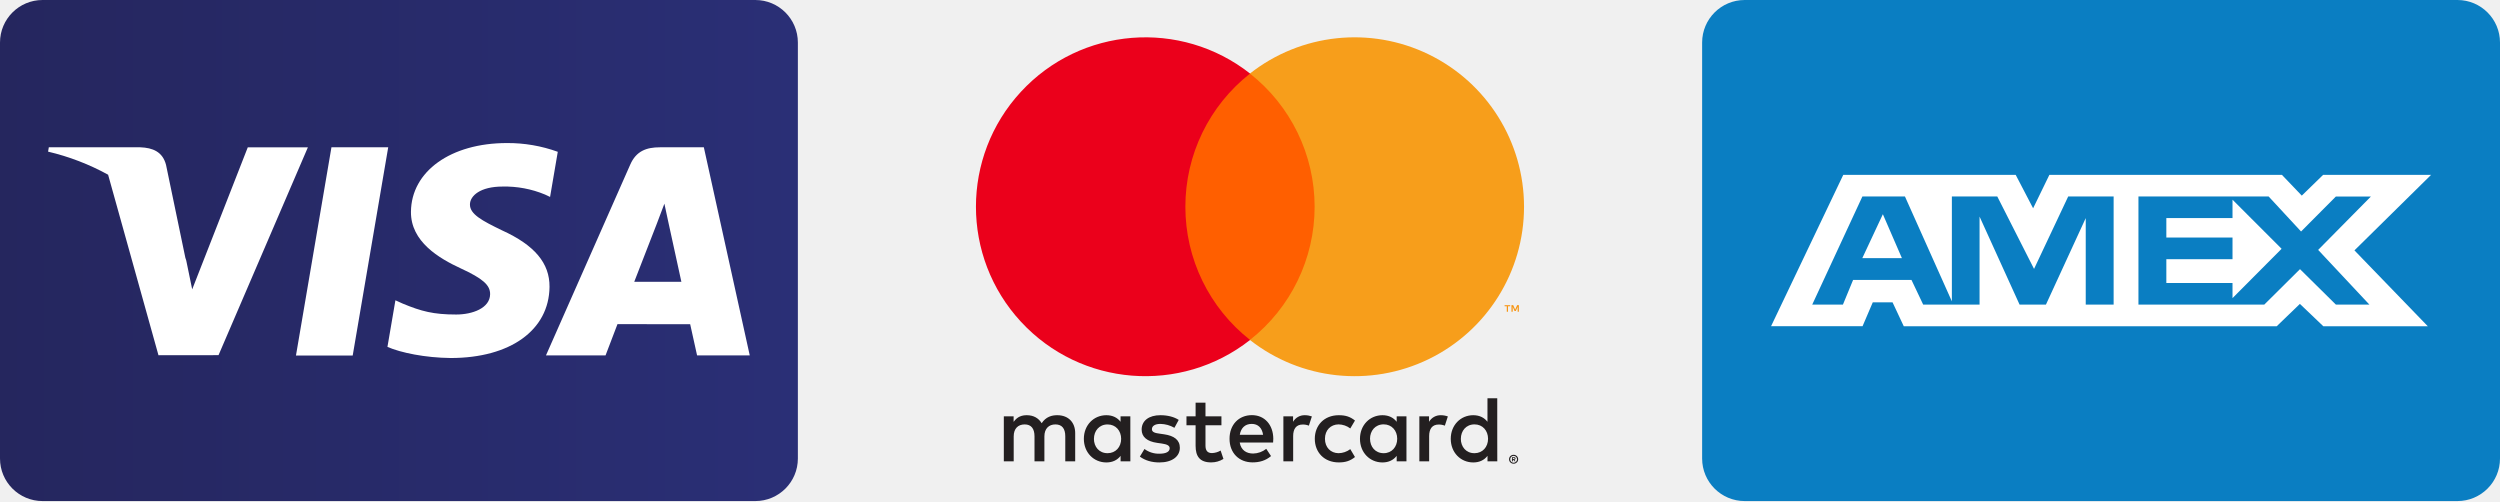
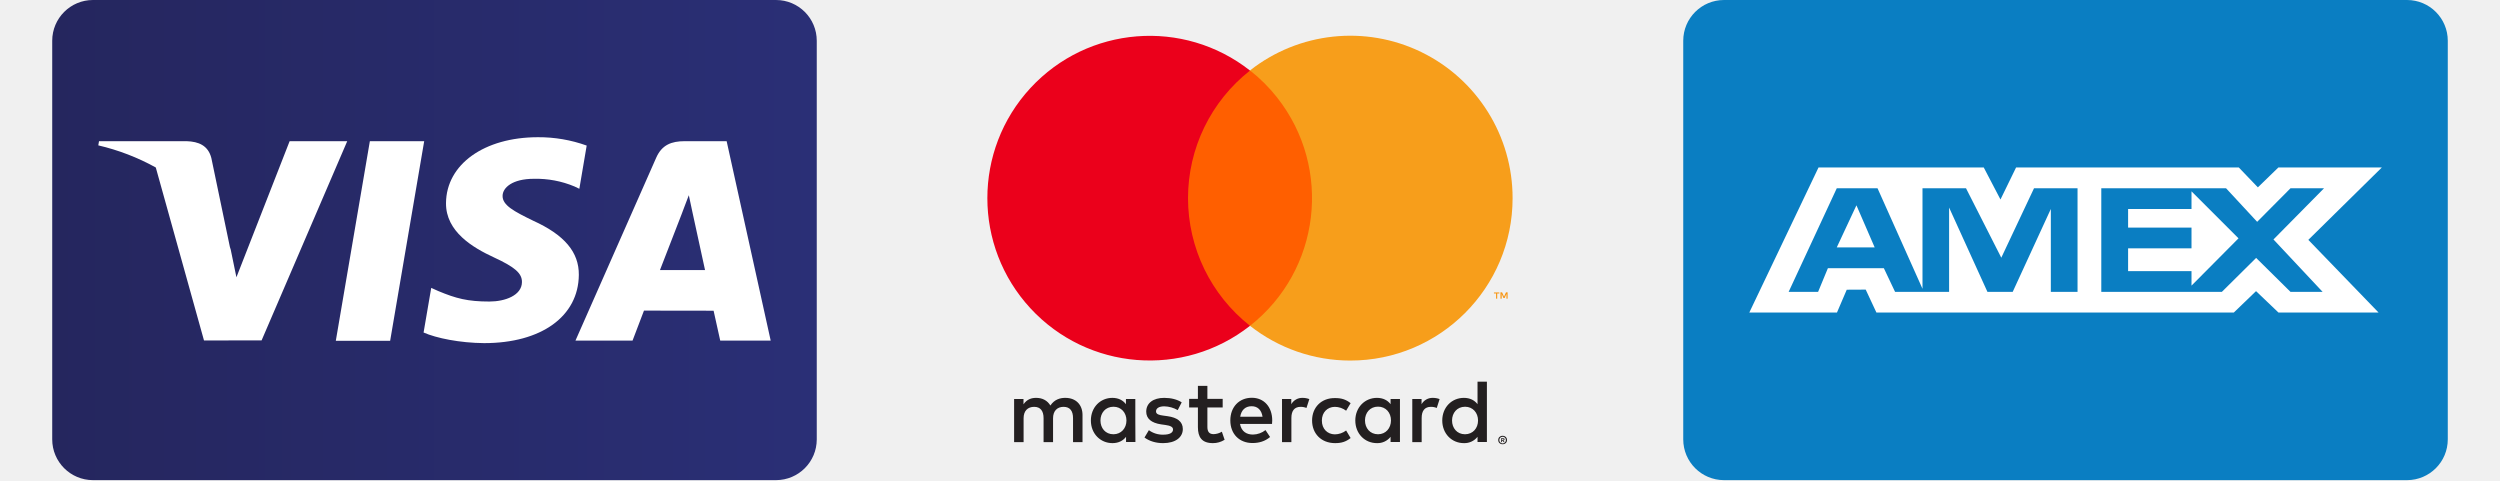
- <svg xmlns="http://www.w3.org/2000/svg" viewBox="0 0 2350 471">
+ <svg xmlns="http://www.w3.org/2000/svg" id="Layer_1" data-name="Layer 1" width="151px" height="29px" viewBox="0 0 2350 471">
  <defs>
    <style>.cls-1{fill:url(#linear-gradient);}.cls-2{fill:#fff;}.cls-3{fill:none;}.cls-4{fill:#231f20;}.cls-5{fill:#f79410;}.cls-6{fill:#ff5f00;}.cls-7{fill:#eb001b;}.cls-8{fill:#f79e1b;}.cls-9{fill:#0a7ec2;}</style>
-     <linearGradient id="linear-gradient" y1="236.5" x2="750" y2="236.5" gradientTransform="matrix(1, 0, 0, -1, 0, 472)" gradientUnits="userSpaceOnUse">
+     <linearGradient id="linear-gradient" y1="-36.5" x2="750" y2="-36.5" gradientTransform="translate(0 272)" gradientUnits="userSpaceOnUse">
      <stop offset="0" stop-color="#25265e" />
      <stop offset="1" stop-color="#2a2f76" />
    </linearGradient>
  </defs>
-   <g id="Layer_2" data-name="Layer 2">
-     <g id="Layer_1-2" data-name="Layer 1">
-       <rect class="cls-1" width="750" height="471" rx="40" ry="40" />
-       <path class="cls-2" d="M661.61,138.46H620.38c-12.77,0-22.33,3.49-27.94,16.24L513.2,334.1h56s9.16-24.12,11.23-29.42c6.13,0,60.56.09,68.34.09,1.59,6.85,6.49,29.33,6.49,29.33h49.51ZM596.2,264.87c4.35-11.14,20.84-53.63,21.25-54.7-.11,0,4.45-11.52,7.08-18.71l3.61,16.88s10.22,46.73,12.35,56.53ZM472.36,175.36a98.3,98.3,0,0,1,39.93,7.5l4.78,2.26,7.24-42.43a137.79,137.79,0,0,0-47.83-8.22c-52.72,0-89.86,26.55-90.18,64.6-.29,28.13,26.52,43.82,46.76,53.19,20.77,9.59,27.75,15.71,27.65,24.28-.13,13.12-16.59,19.11-31.92,19.11-21.36,0-32.7-3-50.23-10.27l-6.87-3.11-7.49,43.82c12.46,5.46,35.51,10.2,59.43,10.44,56.09,0,92.51-26.24,92.92-66.88.2-22.27-14-39.21-44.8-53.19-18.65-9.05-30.07-15.1-30-24.26.05-8.14,9.72-16.84,30.61-16.84Zm-160.8-36.9L278.2,334.23h53.33l33.39-195.77Z" />
-       <path class="cls-2" d="M289.42,138.47l-84,195.38-56.46.07L101.62,164.23A223.18,223.18,0,0,0,45.2,142.54l.68-4.08h86c11.59.43,21,4.13,24.19,16.52l18.16,87.31c.29.85.57,1.69.83,2.53l5.6,27.18L232.9,138.51Z" />
-       <rect class="cls-3" x="800" width="750" height="471" rx="40" ry="40" />
-       <path class="cls-4" d="M1422.06,430.48v1h1a1,1,0,0,0,.53-.13.45.45,0,0,0,.19-.4.41.41,0,0,0-.19-.38,1,1,0,0,0-.53-.13Zm1-.73a1.79,1.79,0,0,1,1.16.33,1.1,1.1,0,0,1,.4.91,1,1,0,0,1-.32.8,1.65,1.65,0,0,1-.92.39l1.27,1.46h-1l-1.18-1.45h-.39v1.45h-.83v-3.89Zm-.25,5.24a3.23,3.23,0,0,0,1.26-.26,3.51,3.51,0,0,0,1.7-1.7,3.43,3.43,0,0,0,0-2.56,3.68,3.68,0,0,0-.7-1,3.47,3.47,0,0,0-1-.7,3.4,3.4,0,0,0-1.26-.24,3.56,3.56,0,0,0-1.29.24,3.44,3.44,0,0,0-1.69,1.7,3.43,3.43,0,0,0,0,2.56,3,3,0,0,0,.69,1,3.47,3.47,0,0,0,1,.7,3.38,3.38,0,0,0,1.29.26m0-7.48a4.36,4.36,0,0,1,1.67.33,4.42,4.42,0,0,1,1.36.9,4.08,4.08,0,0,1,.91,1.34,4.19,4.19,0,0,1,0,3.26,4.54,4.54,0,0,1-.91,1.34,4.74,4.74,0,0,1-1.36.9,4.38,4.38,0,0,1-4.73-.9,4.54,4.54,0,0,1-.91-1.34,4.19,4.19,0,0,1,0-3.26,4.08,4.08,0,0,1,.91-1.34,4.33,4.33,0,0,1,3.06-1.23m-394.5-15c0-7.43,4.87-13.54,12.83-13.54,7.61,0,12.74,5.85,12.74,13.54S1048.72,426,1041.11,426c-8,0-12.83-6.11-12.83-13.54m34.24,0V391.35h-9.2v5.13c-2.91-3.8-7.34-6.19-13.35-6.19-11.86,0-21.15,9.29-21.15,22.2s9.29,22.21,21.18,22.21c6,0,10.44-2.39,13.35-6.2v5.13h9.2Zm310.69,0c0-7.43,4.87-13.54,12.82-13.54,7.62,0,12.74,5.85,12.74,13.54S1393.65,426,1386,426c-8,0-12.82-6.11-12.82-13.54m34.24,0V374.37h-9.2v22.11c-2.92-3.8-7.35-6.19-13.36-6.19-11.86,0-21.15,9.29-21.15,22.2s9.29,22.21,21.18,22.21c6,0,10.44-2.39,13.36-6.2v5.13h9.2Zm-230.81-14c5.92,0,9.73,3.72,10.7,10.26H1165.4c1-6.11,4.69-10.26,11.24-10.26m.18-8.23c-12.39,0-21.06,9-21.06,22.2,0,13.45,9,22.21,21.68,22.21,6.37,0,12.2-1.59,17.33-5.93l-4.5-6.81a20.24,20.24,0,0,1-12.3,4.42c-5.93,0-11.32-2.74-12.65-10.35h31.4c.09-1.15.18-2.3.18-3.54-.09-13.18-8.23-22.2-20.08-22.2m111,22.2c0-7.43,4.87-13.54,12.83-13.54,7.6,0,12.73,5.85,12.73,13.54S1308.27,426,1300.67,426c-8,0-12.83-6.11-12.83-13.54m34.23,0V391.35h-9.19v5.13c-2.93-3.8-7.34-6.19-13.36-6.19-11.85,0-21.15,9.29-21.15,22.2s9.3,22.21,21.15,22.21c6,0,10.43-2.39,13.36-6.2v5.13h9.19Zm-86.16,0c0,12.83,8.94,22.21,22.56,22.21,6.37,0,10.62-1.42,15.21-5.05l-4.41-7.43A18.62,18.62,0,0,1,1258.2,426c-7.34-.09-12.74-5.4-12.74-13.54s5.4-13.44,12.74-13.54a18.62,18.62,0,0,1,11.07,3.81l4.41-7.43c-4.59-3.63-8.84-5-15.21-5-13.62,0-22.56,9.37-22.56,22.2m118.54-22.2a12.5,12.5,0,0,0-11.15,6.19v-5.13h-9.11v42.28h9.21v-23.7c0-7,3-10.88,9-10.88a14.89,14.89,0,0,1,5.75,1.06l2.83-8.67a19.51,19.51,0,0,0-6.55-1.15M1108,394.71c-4.43-2.91-10.52-4.42-17.24-4.42-10.72,0-17.61,5.13-17.61,13.53,0,6.9,5.13,11.15,14.59,12.48l4.34.62c5.05.71,7.42,2,7.42,4.42,0,3.27-3.36,5.14-9.63,5.14a22.59,22.59,0,0,1-14.07-4.43l-4.33,7.16c5,3.72,11.41,5.49,18.3,5.49,12.22,0,19.29-5.75,19.29-13.8,0-7.44-5.57-11.32-14.77-12.65l-4.33-.63c-4-.52-7.17-1.31-7.17-4.15,0-3.1,3-5,8-5a27.28,27.28,0,0,1,13.16,3.67Zm118.63-4.42a12.45,12.45,0,0,0-11.14,6.19v-5.13h-9.11v42.28h9.19v-23.7c0-7,3-10.88,9-10.88a14.94,14.94,0,0,1,5.76,1.06l2.83-8.67a19.76,19.76,0,0,0-6.55-1.15m-78.46,1.06h-15V378.52h-9.29v12.83h-8.58v8.4h8.58V419c0,9.82,3.8,15.66,14.68,15.66a21.65,21.65,0,0,0,11.5-3.27l-2.65-7.88a17.08,17.08,0,0,1-8.14,2.39c-4.6,0-6.1-2.84-6.1-7.08V399.75h15Zm-137.47,42.28V407.1c0-10-6.36-16.72-16.63-16.81-5.4-.09-11,1.59-14.87,7.52-2.91-4.69-7.51-7.52-14-7.52-4.51,0-8.93,1.32-12.38,6.28v-5.22h-9.21v42.28h9.29V410.19c0-7.34,4.07-11.24,10.36-11.24,6.1,0,9.19,4,9.19,11.15v23.53h9.3V410.19c0-7.34,4.24-11.24,10.34-11.24,6.28,0,9.29,4,9.29,11.15v23.53Z" />
-       <path class="cls-5" d="M1427.73,293v-6.17h-1.61l-1.86,4.24-1.86-4.24h-1.62V293h1.15v-4.66l1.74,4h1.18l1.75-4V293Zm-10.22,0v-5.12h2.07v-1h-5.27v1h2.07V293Z" />
-       <path class="cls-6" d="M1244.66,319.58H1105.32V69.16h139.34Z" />
-       <path class="cls-7" d="M1114.25,194.35a159,159,0,0,1,60.82-125.21,159.26,159.26,0,1,0,0,250.42,159,159,0,0,1-60.82-125.21" />
-       <path class="cls-8" d="M1432.59,194.35a159.25,159.25,0,0,1-257.67,125.21,159.28,159.28,0,0,0,0-250.42,159.25,159.25,0,0,1,257.67,125.21" />
-       <rect class="cls-9" x="1600" width="750" height="471" rx="40" ry="40" />
-       <path id="path7" class="cls-2" d="M1760.4,284.2l-9.6,22.44h-86l67.87-142.28h162.09l16.37,31.42,15.28-31.42H2145l18.68,19.53,20.07-19.53h101.48l-72.05,71,68.94,71.3h-98.21l-22-21-21.79,21H1789.53L1779,284.2m207.79-99.5H1944.1L1912,252.78l-34.56-68.09h-42.68v98.58l-44.11-98.58h-40L1703.5,286.31h28.86l9.55-23.17h54.88l11,23.17h53V203.59l37.6,82.72h24.8l37.4-81.3v81.3h26.22V184.69ZM2163,217.61l-30.48-32.92H2010.14V286.31h118.3L2162,253l33.74,33.33h31.5l-48.17-51.42,49.6-50.2h-32.93ZM2098.56,266h-62.2V243.63h62.2V223.3h-62.2V205h62.2V187.73l46.14,46.14-46.14,46.35Zm-328.67-64.64,17.89,41.26h-37.2Z" />
-     </g>
-   </g>
+   <path class="cls-1" d="M40,0H710a39.989,39.989,0,0,1,40,40V431a39.989,39.989,0,0,1-40,40H40A39.989,39.989,0,0,1,0,431V40A39.989,39.989,0,0,1,40,0Z" />
+   <path class="cls-2" d="M661.6,138.5H620.4c-12.8,0-22.3,3.5-27.9,16.2L513.3,334.1h56s9.2-24.1,11.2-29.4c6.1,0,60.6.1,68.3.1,1.6,6.9,6.5,29.3,6.5,29.3h49.5ZM596.2,264.9c4.3-11.1,20.8-53.6,21.2-54.7-.1,0,4.4-11.5,7.1-18.7l3.6,16.9s10.2,46.7,12.3,56.5ZM472.4,175.4a97.344,97.344,0,0,1,39.9,7.5l4.8,2.3,7.2-42.4a138.894,138.894,0,0,0-47.8-8.2c-52.7,0-89.9,26.6-90.2,64.6-.3,28.1,26.5,43.8,46.8,53.2,20.8,9.6,27.8,15.7,27.7,24.3-.1,13.1-16.6,19.1-31.9,19.1-21.4,0-32.7-3-50.2-10.3l-6.9-3.1-7.5,43.8c12.5,5.5,35.5,10.2,59.4,10.4,56.1,0,92.5-26.2,92.9-66.9.2-22.3-14-39.2-44.8-53.2-18.7-9.1-30.1-15.1-30-24.3,0-8.1,9.7-16.8,30.6-16.8ZM311.6,138.5,278.2,334.3h53.3l33.4-195.8Z" />
+   <path class="cls-2" d="M289.4,138.5l-84,195.4-56.5.1L101.6,164.3a219.534,219.534,0,0,0-56.4-21.7l.7-4.1h86c11.6.4,21,4.1,24.2,16.5l18.2,87.3c.3.9.6,1.7.8,2.5l5.6,27.2,52.2-133.5Z" />
+   <path class="cls-3" d="M840,0h670a39.989,39.989,0,0,1,40,40V431a39.989,39.989,0,0,1-40,40H840a39.989,39.989,0,0,1-40-40V40A39.989,39.989,0,0,1,840,0Z" />
+   <path class="cls-4" d="M1422.1,430.5v1h1a.75.75,0,0,0,.5-.1.5.5,0,0,0,0-.8.902.902,0,0,0-.5-.1Zm1-.7a2.662,2.662,0,0,1,1.2.3,1.086,1.086,0,0,1,.4.9,1.135,1.135,0,0,1-.3.8,1.797,1.797,0,0,1-.9.4l1.3,1.5h-1l-1.2-1.5h-.4v1.5h-.8v-3.9Zm-.3,5.2a3.079,3.079,0,0,0,1.3-.3,3.511,3.511,0,0,0,1.7-1.7,3.864,3.864,0,0,0,0-2.6,3.511,3.511,0,0,0-1.7-1.7,2.745,2.745,0,0,0-1.3-.2,5.853,5.853,0,0,0-1.3.2,3.512,3.512,0,0,0-1.7,1.7,3.865,3.865,0,0,0,0,2.6,3.512,3.512,0,0,0,1.7,1.7,3.079,3.079,0,0,0,1.3.3m0-7.5a5.079,5.079,0,0,1,1.7.3,4.194,4.194,0,0,1,1.4.9,3.805,3.805,0,0,1,.9,1.3,4.684,4.684,0,0,1,0,3.3,3.043,3.043,0,0,1-.9,1.3,4.193,4.193,0,0,1-1.4.9,4.967,4.967,0,0,1-3.4,0,4.194,4.194,0,0,1-1.4-.9,3.804,3.804,0,0,1-.9-1.3,4.685,4.685,0,0,1,0-3.3,3.044,3.044,0,0,1,.9-1.3,4.653,4.653,0,0,1,3.1-1.2m-394.5-15c0-7.4,4.9-13.5,12.8-13.5,7.6,0,12.7,5.9,12.7,13.5S1048.6,426,1041,426c-7.9,0-12.7-6.1-12.7-13.5m34.2,0V391.4h-9.2v5.1c-2.9-3.8-7.3-6.2-13.3-6.2-11.9,0-21.1,9.3-21.1,22.2s9.3,22.2,21.2,22.2c6,0,10.4-2.4,13.3-6.2v5.1h9.2Zm310.7,0c0-7.4,4.9-13.5,12.8-13.5,7.6,0,12.7,5.9,12.7,13.5s-5.1,13.5-12.8,13.5c-7.8,0-12.7-6.1-12.7-13.5m34.2,0V374.4h-9.2v22.1c-2.9-3.8-7.3-6.2-13.4-6.2-11.9,0-21.2,9.3-21.2,22.2s9.3,22.2,21.2,22.2a16.271,16.271,0,0,0,13.4-6.2v5.1h9.2Zm-230.8-14c5.9,0,9.7,3.7,10.7,10.3h-21.9c1-6.2,4.7-10.3,11.2-10.3m.2-8.3c-12.4,0-21.1,9-21.1,22.2,0,13.5,9,22.2,21.7,22.2,6.4,0,12.2-1.6,17.3-5.9l-4.5-6.8a20.298,20.298,0,0,1-12.3,4.4c-5.9,0-11.3-2.7-12.7-10.4h31.4c.1-1.1.2-2.3.2-3.5,0-13.2-8.1-22.2-20-22.2m111,22.2c0-7.4,4.9-13.5,12.8-13.5,7.6,0,12.7,5.9,12.7,13.5s-5.1,13.6-12.7,13.6c-7.9,0-12.8-6.1-12.8-13.6m34.3.1V391.4h-9.2v5.1c-2.9-3.8-7.3-6.2-13.4-6.2-11.8,0-21.2,9.3-21.2,22.2s9.3,22.2,21.2,22.2a16.271,16.271,0,0,0,13.4-6.2v5.1h9.2Zm-86.2,0c0,12.8,8.9,22.2,22.6,22.2,6.4,0,10.6-1.4,15.2-5l-4.4-7.4a18.611,18.611,0,0,1-11.1,3.8c-7.3-.1-12.7-5.4-12.7-13.5s5.4-13.4,12.7-13.5a18.611,18.611,0,0,1,11.1,3.8l4.4-7.4c-4.6-3.6-8.8-5-15.2-5-13.6-.2-22.6,9.2-22.6,22m118.5-22.2a12.343,12.343,0,0,0-11.1,6.2v-5.1h-9.1v42.3h9.2V410c0-7,3-10.9,9-10.9a14.588,14.588,0,0,1,5.8,1.1l2.8-8.7a18.383,18.383,0,0,0-6.6-1.2M1108,394.7c-4.4-2.9-10.5-4.4-17.2-4.4-10.7,0-17.6,5.1-17.6,13.5,0,6.9,5.1,11.1,14.6,12.5l4.3.6c5,.7,7.4,2,7.4,4.4,0,3.3-3.4,5.1-9.6,5.1a22.938,22.938,0,0,1-14.1-4.4l-4.3,7.2c5,3.7,11.4,5.5,18.3,5.5,12.2,0,19.3-5.8,19.3-13.8,0-7.4-5.6-11.3-14.8-12.6l-4.3-.6c-4-.5-7.2-1.3-7.2-4.1,0-3.1,3-5,8.1-5a27.899,27.899,0,0,1,13.2,3.7Zm118.6-4.4a12.343,12.343,0,0,0-11.1,6.2v-5.1h-9.1v42.3h9.2V410c0-7,3-10.9,9-10.9a14.588,14.588,0,0,1,5.8,1.1l2.8-8.7a18.785,18.785,0,0,0-6.6-1.2m-78.4,1h-15V378.5h-9.3v12.8h-8.6v8.4h8.6V419c0,9.8,3.8,15.7,14.7,15.7a21.108,21.108,0,0,0,11.5-3.3l-2.7-7.9a16.931,16.931,0,0,1-8.1,2.4c-4.6,0-6.1-2.8-6.1-7.1V399.7h15Zm-137.5,42.3V407.1c0-10-6.4-16.7-16.6-16.8-5.4-.1-11,1.6-14.9,7.5-2.9-4.7-7.5-7.5-14-7.5-4.5,0-8.9,1.3-12.4,6.3v-5.2h-9.2v42.3h9.3V410.3c0-7.3,4.1-11.2,10.4-11.2,6.1,0,9.2,4,9.2,11.1v23.5h9.3V410.3c0-7.3,4.2-11.2,10.3-11.2,6.3,0,9.3,4,9.3,11.1v23.5h9.3Z" />
+   <path class="cls-5" d="M1427.7,293v-6.2h-1.6l-1.9,4.2-1.9-4.2h-1.6V293h1.2v-4.7l1.7,4h1.2l1.8-4V293Zm-10.2,0v-5.1h2.1v-1h-5.3v1h2.1V293Z" />
+   <path class="cls-6" d="M1244.7,319.6H1105.4V69.2h139.3Z" />
+   <path class="cls-7" d="M1114.2,194.4A159.192,159.192,0,0,1,1175,69.2a159.241,159.241,0,1,0,0,250.4,159.338,159.338,0,0,1-60.8-125.2" />
+   <path class="cls-8" d="M1432.6,194.4c0,88-71.3,159.3-159.2,159.3a158.861,158.861,0,0,1-98.4-34.1c69.2-54.4,81.1-154.5,26.8-223.7A158.05,158.05,0,0,0,1175,69.1a159.192,159.192,0,0,1,257.6,125.3" />
+   <path class="cls-9" d="M1640,0h670a39.989,39.989,0,0,1,40,40V431a39.989,39.989,0,0,1-40,40H1640a39.989,39.989,0,0,1-40-40V40A39.989,39.989,0,0,1,1640,0Z" />
+   <path id="path7" class="cls-2" d="M1760.4,284.2l-9.6,22.4h-86l67.9-142.3h162.1l16.4,31.4,15.3-31.4H2145l18.7,19.5,20.1-19.5h101.5l-72.1,71,68.9,71.3h-98.2l-22-21-21.8,21H1789.5L1779,284.1m.1,1.6Zm207.7-101h-42.7L1912,252.8l-34.6-68.1h-42.7v98.6l-44.1-98.6h-40l-47.2,101.6h28.9l9.6-23.2h54.9l11,23.2h53V203.6l37.6,82.7h24.8l37.4-81.3v81.3h26.2l0-101.6ZM2163,217.6l-30.5-32.9H2010.1V286.3h118.3L2162,253l33.7,33.3h31.5L2179,234.9l49.6-50.2h-32.9ZM2098.6,266h-62.2V243.6h62.2V223.3h-62.2V205h62.2V187.7l46.1,46.1-46.1,46.4Zm-328.7-64.6,17.9,41.3h-37.2Z" />
</svg>
